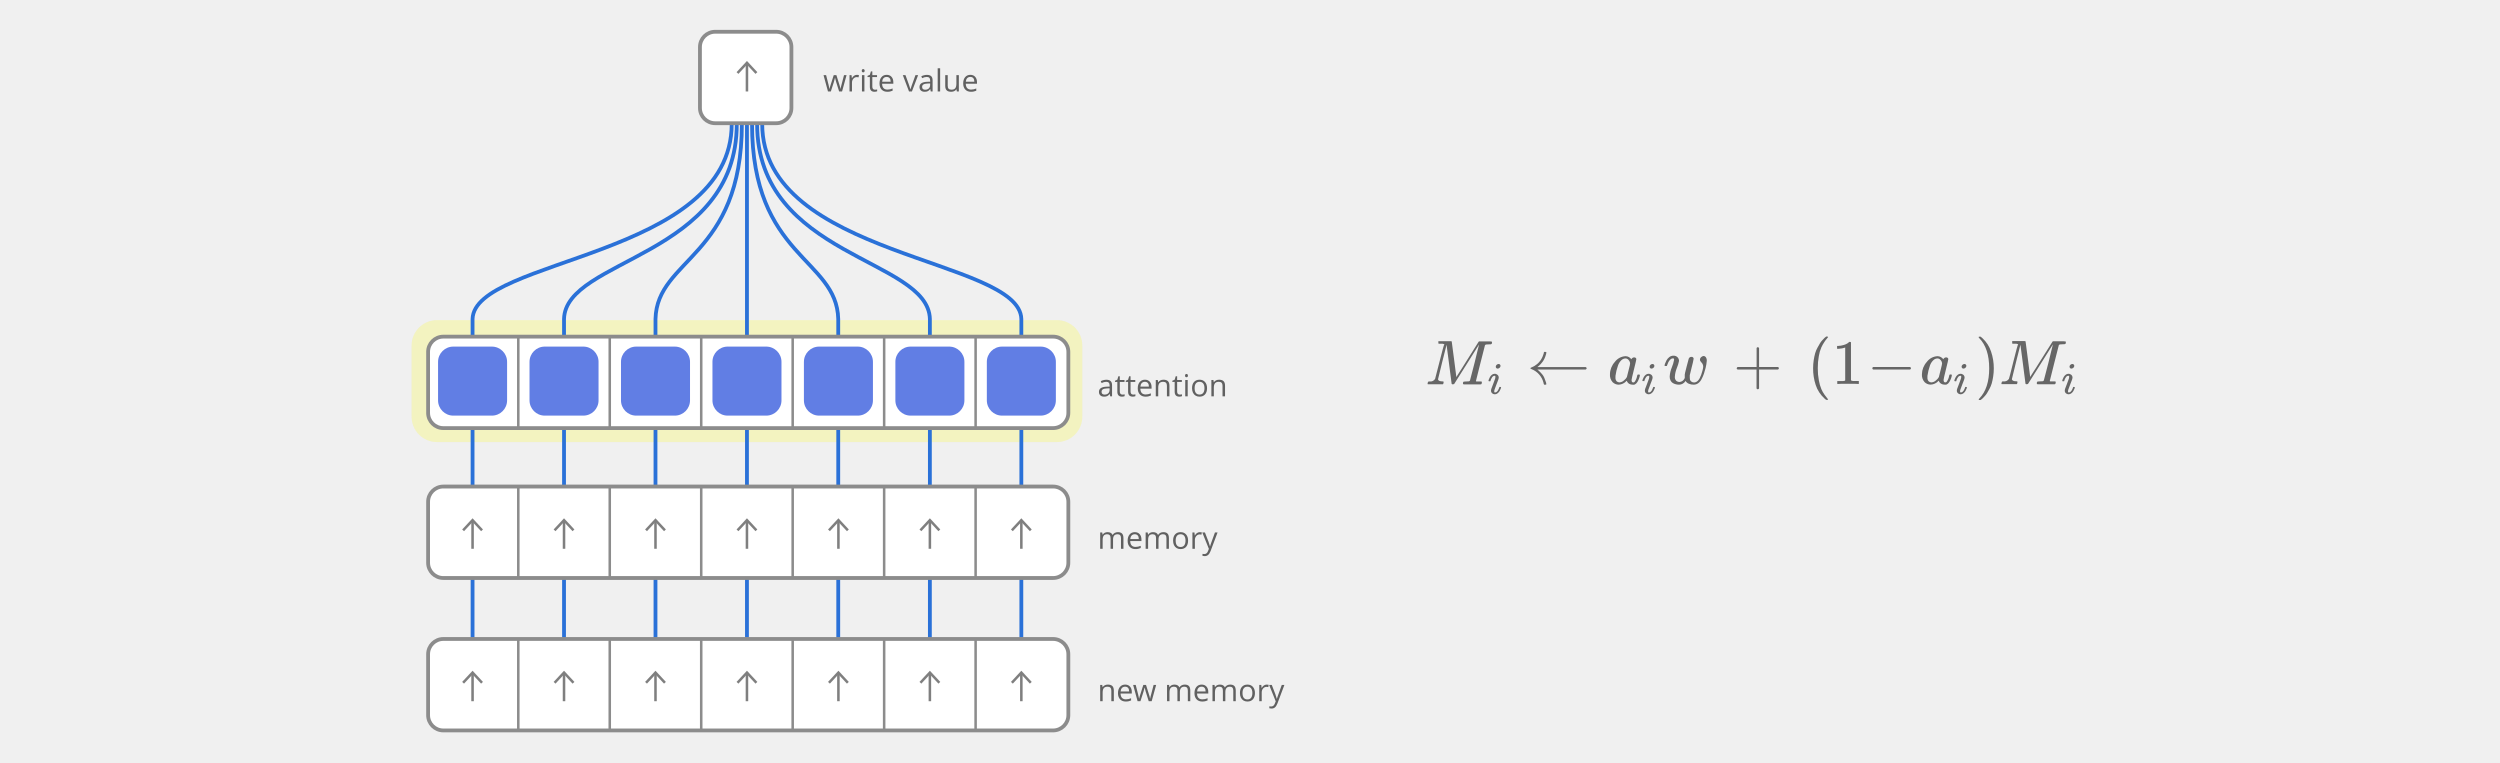
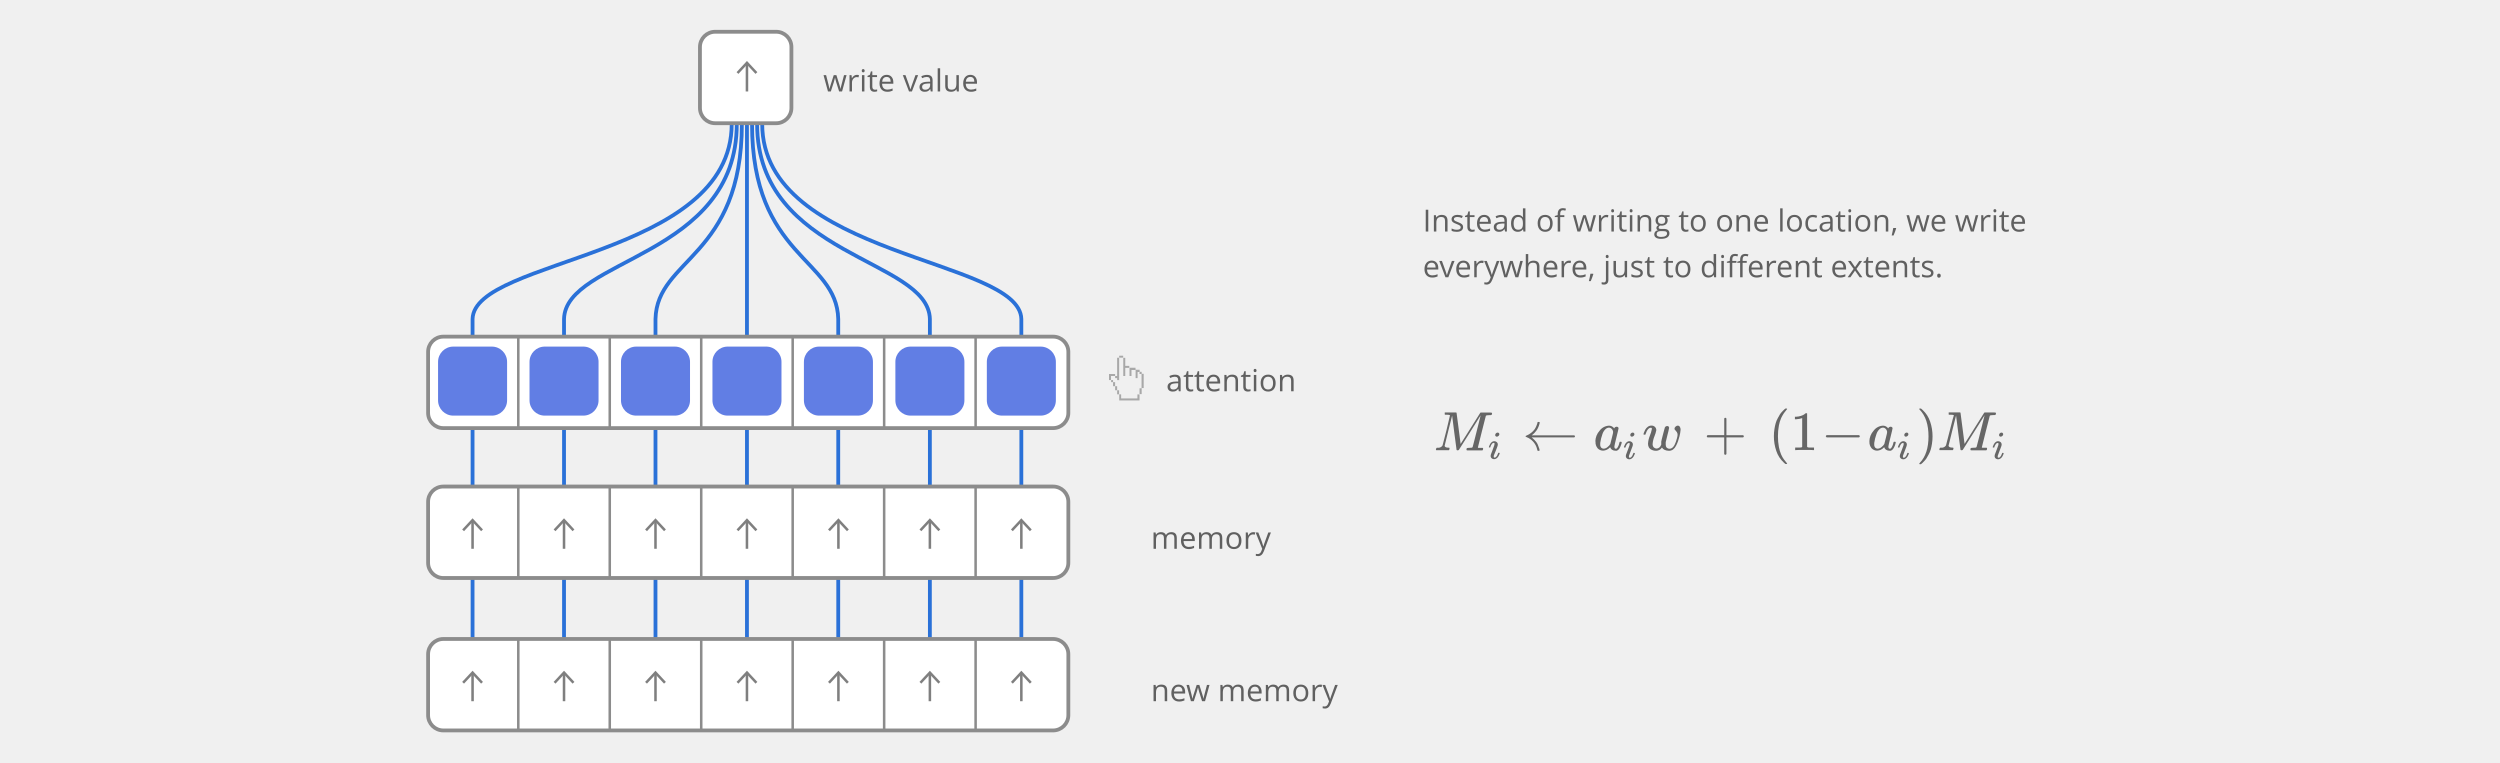
- <svg xmlns="http://www.w3.org/2000/svg" xmlns:xlink="http://www.w3.org/1999/xlink" id="background" width="984" height="300" viewBox="0 0 984 300">
+ <svg xmlns="http://www.w3.org/2000/svg" xmlns:xlink="http://www.w3.org/1999/xlink" id="edges" width="984" height="300" viewBox="0 0 984 300">
  <defs>
    <symbol id="array-1" data-name="array-1" viewBox="0 0 37.5 37.5">
      <rect x="0.75" y="0.75" width="36" height="36" rx="6" ry="6" fill="#fff" stroke="#8c8c8c" stroke-miterlimit="10" stroke-width="1.5" />
    </symbol>
    <symbol id="array-7" data-name="array-7" viewBox="0 0 253.5 37.5">
      <rect x="0.75" y="0.75" width="252" height="36" rx="6" ry="6" fill="#fff" stroke="#8c8c8c" stroke-miterlimit="10" stroke-width="1.5" />
      <line x1="36.25" y1="36.75" x2="36.25" y2="0.75" fill="none" stroke="#8c8c8c" stroke-miterlimit="10" />
      <line x1="72.25" y1="36.75" x2="72.25" y2="0.75" fill="none" stroke="#8c8c8c" stroke-miterlimit="10" />
      <line x1="108.25" y1="36.75" x2="108.25" y2="0.75" fill="none" stroke="#8c8c8c" stroke-miterlimit="10" />
      <line x1="144.25" y1="36.75" x2="144.25" y2="0.75" fill="none" stroke="#8c8c8c" stroke-miterlimit="10" />
      <line x1="180.25" y1="36.75" x2="180.25" y2="0.75" fill="none" stroke="#8c8c8c" stroke-miterlimit="10" />
      <line x1="216.25" y1="36.75" x2="216.25" y2="0.75" fill="none" stroke="#8c8c8c" stroke-miterlimit="10" />
    </symbol>
    <symbol id="array-positive-value" data-name="array-positive-value" viewBox="0 0 36 36">
      <rect width="36" height="36" fill="#0080f7" opacity="0" />
      <rect x="4.42" y="4.42" width="27.17" height="27.17" rx="6" ry="6" fill="#3a5edd" opacity="0.8" />
    </symbol>
    <symbol id="array-vector" data-name="array-vector" viewBox="0 0 36 36">
      <rect width="36" height="36" fill="#d8c2f2" opacity="0" />
      <g opacity="0.5">
        <g>
          <line x1="18" y1="24" x2="18" y2="13.08" fill="none" stroke="#000" stroke-miterlimit="10" />
          <polygon points="22.09 16.4 21.36 17.08 18 13.47 14.64 17.08 13.91 16.4 18 12 22.09 16.4" />
        </g>
      </g>
    </symbol>
  </defs>
-   <g id="_Group_" data-name="&lt;Group&gt;" opacity="0.2">
-     <rect x="162" y="126" width="264" height="48" rx="10" ry="10" opacity="0.04" />
-     <rect x="162" y="126" width="264" height="48" rx="10" ry="10" fill="#ff0" />
-   </g>
  <g id="paths">
    <path id="path24182" d="M288,48.7c0,52.66-101.44,52.89-102,76.88V251" fill="none" stroke="#2a71d8" stroke-miterlimit="10" stroke-width="1.5" />
    <path id="path24184" d="M290,48.7c0,52.66-67.44,52.89-68,76.88V251" fill="none" stroke="#2a71d8" stroke-miterlimit="10" stroke-width="1.5" />
    <path id="path24186" d="M292,48.7c0,52.66-33.44,52.89-34,76.88V251" fill="none" stroke="#2a71d8" stroke-miterlimit="10" stroke-width="1.5" />
    <path id="path24249" d="M294,48V251" fill="none" stroke="#2a71d8" stroke-miterlimit="10" stroke-width="1.5" />
    <path id="path24264" d="M296,48.7c0,52.66,33.37,52.89,33.93,76.88V251" fill="none" stroke="#2a71d8" stroke-miterlimit="10" stroke-width="1.5" />
    <path id="path24262" d="M298,48.7c0,52.66,67.44,52.89,68,76.88V251" fill="none" stroke="#2a71d8" stroke-miterlimit="10" stroke-width="1.5" />
    <path id="path24260" d="M300,48.7c0,52.66,101.44,52.89,102,76.88V251" fill="none" stroke="#2a71d8" stroke-miterlimit="10" stroke-width="1.5" />
  </g>
  <use id="array-1-3" data-name="array-1" width="37.5" height="37.5" transform="translate(274.75 11.75)" xlink:href="#array-1" />
  <use id="array-7-3" data-name="array-7" width="253.5" height="37.5" transform="translate(167.75 131.75)" xlink:href="#array-7" />
  <use width="253.5" height="37.5" transform="translate(167.75 190.75)" xlink:href="#array-7" />
  <use id="array-7-8" data-name="array-7" width="253.5" height="37.5" transform="translate(167.75 250.75)" xlink:href="#array-7" />
  <g id="attention">
    <use width="36" height="36" transform="translate(168 132)" xlink:href="#array-positive-value" />
    <use width="36" height="36" transform="translate(204 132)" xlink:href="#array-positive-value" />
    <use width="36" height="36" transform="translate(240 132)" xlink:href="#array-positive-value" />
    <use width="36" height="36" transform="translate(276 132)" xlink:href="#array-positive-value" />
    <use width="36" height="36" transform="translate(312 132)" xlink:href="#array-positive-value" />
    <use width="36" height="36" transform="translate(348 132)" xlink:href="#array-positive-value" />
    <use width="36" height="36" transform="translate(384 132)" xlink:href="#array-positive-value" />
  </g>
  <g opacity="0.6">
-     <text transform="translate(432 216)" font-size="12" font-family="Open Sans">memory</text>
+     <text transform="translate(453 216)" font-size="12" font-family="Open Sans">memory</text>
  </g>
  <g opacity="0.6">
-     <text transform="translate(432 276)" font-size="12" font-family="Open Sans">new memory</text>
+     <text transform="translate(453 276)" font-size="12" font-family="Open Sans">new memory</text>
  </g>
  <g opacity="0.6">
    <text transform="translate(324 36)" font-size="12" font-family="Open Sans">write value</text>
  </g>
  <g opacity="0.6">
-     <text transform="translate(432 156)" font-size="12" font-family="Open Sans">attention</text>
+     <text transform="translate(459 154)" font-size="12" font-family="Open Sans">attention</text>
  </g>
  <use id="write-result" width="36" height="36" transform="translate(276 12)" xlink:href="#array-vector" />
  <g id="memory">
    <use width="36" height="36" transform="translate(168 192)" xlink:href="#array-vector" />
    <use width="36" height="36" transform="translate(204 192)" xlink:href="#array-vector" />
    <use width="36" height="36" transform="translate(240 192)" xlink:href="#array-vector" />
    <use width="36" height="36" transform="translate(276 192)" xlink:href="#array-vector" />
    <use width="36" height="36" transform="translate(312 192)" xlink:href="#array-vector" />
    <use width="36" height="36" transform="translate(348 192)" xlink:href="#array-vector" />
    <use width="36" height="36" transform="translate(384 192)" xlink:href="#array-vector" />
  </g>
  <g id="new-memory">
    <use width="36" height="36" transform="translate(168 252)" xlink:href="#array-vector" />
    <use width="36" height="36" transform="translate(204 252)" xlink:href="#array-vector" />
    <use width="36" height="36" transform="translate(240 252)" xlink:href="#array-vector" />
    <use width="36" height="36" transform="translate(276 252)" xlink:href="#array-vector" />
    <use width="36" height="36" transform="translate(312 252)" xlink:href="#array-vector" />
    <use width="36" height="36" transform="translate(348 252)" xlink:href="#array-vector" />
    <use width="36" height="36" transform="translate(384 252)" xlink:href="#array-vector" />
  </g>
+   <g id="LwC7Nw" opacity="0.3">
+     <g>
+       <path d="M438.91,148c0-.12,0-0.25,0-0.37s0-.27,0-0.41h-2.41v2.39h0.8V148h1.18l0.43,0v0.82h0.79v0.79h0.8v-0.09q0-3.15,0-6.3,0-1.21,0-2.42h1.59V140H440.5v0.78h-0.8V148h-0.79Zm5.62-3.2a0.59,0.59,0,0,1,0-.1c0-.2,0-0.39,0-0.59,0,0,0-.06,0-0.1H442.9v-3.18h-0.8V148h0.8v-3.2h1.62s0,0.08,0,.12q0,1.48,0,3s0,0.09,0,.14h0.8v-2.39h1.61v3.2h0.79V146.4l0.75,0s0,0,0,.07c0,0.19,0,.38,0,0.57s0,0.09,0,.14h0.72a0.07,0.07,0,0,1,.08.08c0,0.31,0,.63,0,0.94q0,2.24,0,4.48s0,0.07,0,.11h-0.79s0,0,0,.06q0,1.13,0,2.26s0,0.06,0,.08h-0.81v1.58h-6.4v-1.6h-0.8v-1.59h-0.78a15,15,0,0,0,0,1.6h0.79v2.4c2.69,0,5.35,0,8,0,0-.13,0-0.25,0-0.36,0-.61,0-1.22,0-1.83a2,2,0,0,0,0-.21h0.71c0.07,0,.09,0,0.09-0.09,0-.59,0-1.17,0-1.76,0-.17,0-0.34,0-0.53l0.39,0h0.4v-5.61h-0.8v-0.79h-0.8v-0.81h-1.61v-0.79h-2.06ZM438.89,152v1.6h0.69a0.09,0.09,0,0,0,.11-0.1c0-.43,0-0.85,0-1.28,0-.07,0-0.15,0-0.23h-0.8v-1.6h-0.81v-0.8h-0.77a3.55,3.55,0,0,0,0,.81h0.76s0,0.06,0,.09c0,0.18,0,.36,0,0.54s0,0.59,0,.89a0.06,0.06,0,0,0,.07.07h0.73Z" fill="#fff" />
+       <path d="M448.52,155.22s0-.06,0-0.08q0-1.13,0-2.26s0,0,0-.06h0.79s0-.07,0-0.11q0-2.24,0-4.48c0-.31,0-0.63,0-0.94a0.07,0.07,0,0,0-.08-0.08h-0.72c0-.05,0-0.1,0-0.14s0-.38,0-0.57c0,0,0-.07,0-0.07l-0.75,0v2.41h-0.79v-3.2h-1.61V148h-0.8s0-.09,0-0.14q0-1.48,0-3s0-.08,0-0.12h0l0.33,0h2.06v0.79h1.61v0.81h0.8v0.79h0.8v5.61h-0.4l-0.39,0c0,0.19,0,.36,0,0.53,0,0.59,0,1.17,0,1.76,0,0.07,0,.09-0.09.09h-0.71Z" />
+       <path d="M448.52,155.22a2,2,0,0,1,0,.21c0,0.61,0,1.22,0,1.83,0,0.11,0,.23,0,0.36-2.67,0-5.33,0-8,0v-2.4H439.7a15,15,0,0,1,0-1.6h0.78v1.59h0.8v1.6h6.4v-1.58h0.81Z" />
+       <path d="M440.5,140.8q0,1.21,0,2.43,0,3.15,0,6.3v0.09h-0.8v-0.79h-0.79V148h0.79v-7.19h0.8Z" />
+       <path d="M444.53,144.8h-1.62V148h-0.8v-7.18h0.8V144h1.59s0,0.07,0,.1c0,0.2,0,.39,0,0.59a0.58,0.58,0,0,0,0,.1h0Z" />
+       <path d="M438.89,152h-0.73a0.06,0.06,0,0,1-.07-0.07c0-.3,0-0.59,0-0.89s0-.36,0-0.54c0,0,0-.05,0-0.09h-0.76a3.55,3.55,0,0,1,0-.81h0.77v0.8h0.81V152h0.8c0,0.08,0,.16,0,0.23,0,0.43,0,.85,0,1.28a0.09,0.09,0,0,1-.11.1h-0.69V152Z" />
+       <path d="M438.91,148l-0.43,0H437.3v1.59h-0.8v-2.39h2.41c0,0.14,0,.28,0,0.41s0,0.25,0,.37h0Z" />
+       <path d="M440.5,140.8V140h1.59v0.78H440.5Z" />
+     </g>
+   </g>
+   <g opacity="0.6">
+     <text transform="translate(560 91.12)" font-size="12" font-family="Open Sans">Instead of writing to one location, we write <tspan x="0" y="18">everywhere, just to different extents.</tspan>
+     </text>
+   </g>
  <g>
-     <path d="M568.5,135.49a2.72,2.72,0,0,0-1.42-.2,7.18,7.18,0,0,1-.77,0,0.21,0.21,0,0,1-.17-0.25s0-.11,0-0.27l0-.17a0.75,0.75,0,0,0,0-.12,0.44,0.44,0,0,1,0-.12q0-.1,0-0.07s0,0,.1,0a0.13,0.13,0,0,1,.12,0,0.35,0.35,0,0,0,.2,0l0.3,0h0.75l1.12,0h2.27a0.5,0.5,0,0,1,.4.12q0,0.1.92,7l0.9,7,0.57-.92q0.6-.9,1.6-2.49l2.19-3.49q4.37-7,4.41-7l0.07-.07,0.1-.07,0.15,0h3.39a6.06,6.06,0,0,0,.72,0q0.85,0,.85.27a2,2,0,0,1-.07.42q-0.07.3-.07,0.32a1.48,1.48,0,0,1-.92.15,11.1,11.1,0,0,0-1.27.07,0.71,0.71,0,0,0-.45.27q-0.07.12-1.8,7.06t-1.75,7a0.2,0.2,0,0,0,0,.12l0.17,0.1a0.8,0.8,0,0,0,.42,0,4,4,0,0,1,.82,0h0.77a0.9,0.9,0,0,1,.15.27,1.65,1.65,0,0,1-.17.75,0.55,0.55,0,0,1-.4.12l-1,0q-0.9,0-2.29,0h-2.29a7.36,7.36,0,0,0-.87,0q-0.42,0-.42-0.25s0-.15,0-0.35a0.78,0.78,0,0,1,.2-0.45,2.07,2.07,0,0,1,.57-0.07q0.67,0,1.5-.07a0.66,0.66,0,0,0,.47-0.3q0-.1.95-3.64t1.77-7.06l0.87-3.52-4.84,7.71q-4.89,7.78-5,7.91l-0.1,0a0.81,0.81,0,0,1-.4.07,0.44,0.44,0,0,1-.45-0.17q0-.1-1-7.73l-1-7.66-1.7,6.73q-1.67,6.63-1.67,6.86,0.15,0.82,1.8.82h0.25a0.48,0.48,0,0,1,.17.22,1.17,1.17,0,0,1-.07.45,0.78,0.78,0,0,1-.2.45,1.18,1.18,0,0,1-.27,0h-0.3l-0.85,0q-0.6,0-1.6,0l-1.55,0-0.92,0a1.35,1.35,0,0,1-.47,0,0.23,0.23,0,0,1-.1-0.22,2.65,2.65,0,0,1,.07-0.35,1.52,1.52,0,0,1,.12-0.37,0.58,0.58,0,0,1,.55-0.15,2.21,2.21,0,0,0,2.22-1q0.1-.15,1.72-6.68T568.5,135.49Z" fill="#666" />
-     <path d="M585.86,149.86a1.93,1.93,0,0,1,.16-0.55,8.46,8.46,0,0,1,.42-0.9,2.91,2.91,0,0,1,.78-0.9,1.6,1.6,0,0,1,1.06-.39,1.67,1.67,0,0,1,1.15.41,1.44,1.44,0,0,1,.48,1.09,3.42,3.42,0,0,1-.25,1q-0.25.69-.71,1.85t-0.74,2a2.89,2.89,0,0,0-.09.56q0,0.44.3,0.44a1.17,1.17,0,0,0,.34-0.05,1.21,1.21,0,0,0,.41-0.25,2.39,2.39,0,0,0,.48-0.62,5.12,5.12,0,0,0,.44-1,0.72,0.72,0,0,1,.09-0.25,0.65,0.65,0,0,1,.3,0q0.35,0,.35.18a1.93,1.93,0,0,1-.16.55,6.94,6.94,0,0,1-.44.9,3,3,0,0,1-.79.88,1.78,1.78,0,0,1-1.09.39,1.66,1.66,0,0,1-1-.37,1.38,1.38,0,0,1-.49-1.13,1.77,1.77,0,0,1,.09-0.56q0.09-.26.76-2t0.78-2.13a2.93,2.93,0,0,0,.12-0.69q0-.42-0.3-0.42h0a1.23,1.23,0,0,0-1,.58,4.11,4.11,0,0,0-.67,1.48l0,0.05a0.14,0.14,0,0,0,0,.05,0.05,0.05,0,0,1,0,0l-0.05,0H586A0.3,0.3,0,0,1,585.86,149.86Zm2.87-5.52a1,1,0,0,1,.34-0.74,1.17,1.17,0,0,1,.78-0.34,0.72,0.72,0,0,1,.53.21,0.78,0.78,0,0,1,.23.53,1,1,0,0,1-.35.74,1.18,1.18,0,0,1-.78.35,0.79,0.79,0,0,1-.49-0.18A0.73,0.73,0,0,1,588.73,144.34Z" fill="#666" />
-     <path d="M624.52,144.67v0.27a0.62,0.62,0,0,1-.37.5H605.09l0.42,0.35a6.81,6.81,0,0,1,.72.67q0.35,0.37.82,0.92a5.08,5.08,0,0,1,.82,1.4q0.35,0.85.65,1.77a2.8,2.8,0,0,1,.12.62q0,0.27-.5.27h-0.25a0.2,0.2,0,0,1-.15-0.1,1,1,0,0,1-.12-0.22,2.41,2.41,0,0,1-.1-0.47,7.62,7.62,0,0,0-1.7-3.24,7.69,7.69,0,0,0-3-2.12,1,1,0,0,1-.45-0.27,0.29,0.29,0,0,1,.1-0.25,1.65,1.65,0,0,1,.35-0.17,7.67,7.67,0,0,0,2.12-1.25,7.4,7.4,0,0,0,1.42-1.52,8.58,8.58,0,0,0,.8-1.47,12.23,12.23,0,0,0,.42-1.15l0.07-.42a1.83,1.83,0,0,1,.07-0.2,0.27,0.27,0,0,1,.12-0.1,0.77,0.77,0,0,1,.32,0q0.5,0,.5.27a2.8,2.8,0,0,1-.12.62,10.5,10.5,0,0,1-.62,1.72,7.2,7.2,0,0,1-.8,1.35q-0.42.55-.77,0.92a7.44,7.44,0,0,1-.75.7l-0.5.42h19.06a0.62,0.62,0,0,1,.37.5v-0.27Z" fill="#666" />
-     <path d="M641.61,143a2.26,2.26,0,0,0-.12-0.55,2.37,2.37,0,0,0-.57-0.87,1.59,1.59,0,0,0-1.15-.5,2.39,2.39,0,0,0-1.67.77,5.22,5.22,0,0,0-1.25,2,19.92,19.92,0,0,0-1,4.09v0.27a1.33,1.33,0,0,1,0,.3,2.09,2.09,0,0,0,.45,1.55,1.61,1.61,0,0,0,1.07.45,2.82,2.82,0,0,0,1.87-.82,4.19,4.19,0,0,0,1.1-1.27q0-.1.67-2.67T641.61,143Zm-7.93,4.27a7.37,7.37,0,0,1,1.9-4.79,5.58,5.58,0,0,1,4.27-2.29,2.83,2.83,0,0,1,2.24,1.22,1.25,1.25,0,0,1,1.15-.75,0.89,0.89,0,0,1,.57.2,0.61,0.61,0,0,1,.25.5q0,0.32-.92,4t-0.95,4.14a1.33,1.33,0,0,0,.17.82,0.73,0.73,0,0,0,.52.22,1.08,1.08,0,0,0,.5-0.22,5.66,5.66,0,0,0,1-2.39,0.93,0.93,0,0,1,.25-0.52,0.73,0.73,0,0,1,.25,0H645q0.47,0,.47.22a4,4,0,0,1-.12.67,7.83,7.83,0,0,1-.5,1.35,4.25,4.25,0,0,1-.8,1.25,2.47,2.47,0,0,1-.8.52,2.66,2.66,0,0,1-.6,0,2.55,2.55,0,0,1-1.42-.37,1.91,1.91,0,0,1-.75-0.77l-0.15-.37s0,0-.1,0l-0.1.1a4.37,4.37,0,0,1-3,1.4,3.4,3.4,0,0,1-2.42-1A4.2,4.2,0,0,1,633.68,147.26Z" fill="#666" />
-     <path d="M646.42,149.86a1.93,1.93,0,0,1,.16-0.55,8.46,8.46,0,0,1,.42-0.9,2.91,2.91,0,0,1,.78-0.9,1.6,1.6,0,0,1,1.06-.39,1.67,1.67,0,0,1,1.15.41,1.44,1.44,0,0,1,.48,1.09,3.42,3.42,0,0,1-.25,1q-0.25.69-.71,1.85t-0.74,2a2.89,2.89,0,0,0-.09.56q0,0.44.3,0.44a1.17,1.17,0,0,0,.34-0.05,1.21,1.21,0,0,0,.41-0.25,2.39,2.39,0,0,0,.48-0.62,5.12,5.12,0,0,0,.44-1,0.72,0.72,0,0,1,.09-0.25,0.65,0.65,0,0,1,.3,0q0.35,0,.35.18a1.93,1.93,0,0,1-.16.55,6.94,6.94,0,0,1-.44.9,2.94,2.94,0,0,1-.79.88,1.78,1.78,0,0,1-1.09.39,1.66,1.66,0,0,1-1-.37,1.38,1.38,0,0,1-.49-1.13,1.77,1.77,0,0,1,.09-0.56q0.09-.26.76-2t0.78-2.13a2.92,2.92,0,0,0,.12-0.69q0-.42-0.3-0.42h0a1.23,1.23,0,0,0-1,.58,4.11,4.11,0,0,0-.67,1.48l0,0.05a0.14,0.14,0,0,0,0,.05,0.05,0.05,0,0,1,0,0L647,150h-0.46A0.3,0.3,0,0,1,646.42,149.86Zm2.87-5.52a1,1,0,0,1,.34-0.74,1.17,1.17,0,0,1,.78-0.34,0.72,0.72,0,0,1,.53.21,0.78,0.78,0,0,1,.23.53,1,1,0,0,1-.35.74,1.18,1.18,0,0,1-.78.35,0.79,0.79,0,0,1-.49-0.18A0.73,0.73,0,0,1,649.29,144.34Z" fill="#666" />
-     <path d="M669.1,141.58a1.33,1.33,0,0,1,.47-1,1.6,1.6,0,0,1,1-.47,1.07,1.07,0,0,1,.82.45,2.3,2.3,0,0,1,.4,1.42,16.79,16.79,0,0,1-.47,2.87q-0.37,1.4-.67,2.29a14.82,14.82,0,0,1-.87,2,4.62,4.62,0,0,1-1.37,1.7,3,3,0,0,1-1.8.57,4.52,4.52,0,0,1-1.95-.4,2.61,2.61,0,0,1-1.22-1.07l-0.07.1a3,3,0,0,1-2.49,1.37,5.12,5.12,0,0,1-1.25-.15,4.69,4.69,0,0,1-1.17-.47,2.38,2.38,0,0,1-.92-1,3.27,3.27,0,0,1-.35-1.57,11.27,11.27,0,0,1,.85-3.64,13.67,13.67,0,0,0,.87-2.92v-0.35a0.27,0.27,0,0,0-.1-0.17,0.37,0.37,0,0,0-.27-0.1h-0.1a1.45,1.45,0,0,0-1,.47,3.94,3.94,0,0,0-.75,1,6.59,6.59,0,0,0-.42,1,2.44,2.44,0,0,1-.2.55,0.83,0.83,0,0,1-.4,0H655.3a0.42,0.42,0,0,1-.15-0.22,2.93,2.93,0,0,1,.2-0.7,11.08,11.08,0,0,1,.57-1.27,4,4,0,0,1,1.1-1.3,2.54,2.54,0,0,1,1.62-.57,2.13,2.13,0,0,1,1.65.62,2.07,2.07,0,0,1,.57,1.45,13.33,13.33,0,0,1-.82,2.69,11,11,0,0,0-.82,3.47,2.11,2.11,0,0,0,.52,1.62,2,2,0,0,0,1.32.5A2.32,2.32,0,0,0,663,149l0.12-.22V148a0.52,0.52,0,0,1,0-.2,0.43,0.43,0,0,0,0-.17,0.93,0.93,0,0,1,0-.22l0.07-.32q0-.22.07-0.42a3.82,3.82,0,0,1,.15-0.6,7,7,0,0,0,.2-0.8q0.07-.4.27-1.07,0.72-2.84.82-3.07a1.11,1.11,0,0,1,1.07-.67,0.74,0.74,0,0,1,.65.25,1,1,0,0,1,.2.47,31.33,31.33,0,0,1-.72,3.19q-0.72,2.87-.8,3.29a5.42,5.42,0,0,0,0,.87v0.17a3.44,3.44,0,0,0,.07.72,1.47,1.47,0,0,0,.47.72,1.67,1.67,0,0,0,1.12.4q1.77,0,2.82-3a15.4,15.4,0,0,0,.5-1.62,8.78,8.78,0,0,0,.3-1.5,2.27,2.27,0,0,0-.32-1.3,5.6,5.6,0,0,0-.65-0.8A1,1,0,0,1,669.1,141.58Z" fill="#666" />
-     <path d="M683.59,145.27v-0.32a0.54,0.54,0,0,1,.35-0.5h7.46V140.7l0-3.74a0.66,0.66,0,0,1,.47-0.32,0.55,0.55,0,0,1,.5.37v7.43h7.43a0.52,0.52,0,0,1,0,1h-7.43v7.43a0.56,0.56,0,0,1-.45.35h-0.1a0.48,0.48,0,0,1-.45-0.35v-7.43h-7.46a0.54,0.54,0,0,1-.35-0.5v0.32Z" fill="#666" />
-     <path d="M713.64,144.94a20.52,20.52,0,0,1,.25-3.27,22.87,22.87,0,0,1,.57-2.67,10.45,10.45,0,0,1,.92-2.19q0.6-1.07.95-1.67a6.62,6.62,0,0,1,1-1.3q0.7-.7.82-0.85a4.49,4.49,0,0,1,.62-0.52h0.42q0.35,0,.35.22a2,2,0,0,1-.42.52,11.33,11.33,0,0,0-1,1.32,17.26,17.26,0,0,0-1.22,2.15,14.19,14.19,0,0,0-1,3.44,25.18,25.18,0,0,0-.42,4.81,24.79,24.79,0,0,0,.42,4.79,16.21,16.21,0,0,0,1,3.47,11.3,11.3,0,0,0,1.22,2.15q0.62,0.82,1,1.32a5.62,5.62,0,0,1,.42.52q0,0.22-.37.22h-0.4l-0.7-.6a12.31,12.31,0,0,1-3.42-5.29A20.39,20.39,0,0,1,713.64,144.94Z" fill="#666" />
-     <path d="M726.32,136.76l-0.32.12a7.15,7.15,0,0,1-1,.25,11.5,11.5,0,0,1-1.45.17h-0.47v-1.15h0.47a8.11,8.11,0,0,0,2.17-.37,5.89,5.89,0,0,0,1.4-.6,6.4,6.4,0,0,0,.7-0.55,0.38,0.38,0,0,1,.3-0.07,0.69,0.69,0,0,1,.42.15v7.46l0,7.48a1,1,0,0,0,.3.22,3,3,0,0,0,.6.1q0.47,0,1.55,0h0.65v1.15h-0.27q-0.52-.07-4-0.07t-3.92.07h-0.3V150h1.6a6,6,0,0,0,.62,0,2.44,2.44,0,0,0,.4-0.07l0.2,0a0.5,0.5,0,0,0,.15-0.12,0.2,0.2,0,0,1,.15-0.1v-12.9Z" fill="#666" />
-     <path d="M736.94,145.27v-0.32a0.54,0.54,0,0,1,.35-0.5h14.49a0.52,0.52,0,0,1,0,1H737.29a0.54,0.54,0,0,1-.35-0.5v0.32Z" fill="#666" />
-     <path d="M764.4,143a2.26,2.26,0,0,0-.12-0.55,2.37,2.37,0,0,0-.57-0.87,1.59,1.59,0,0,0-1.15-.5,2.39,2.39,0,0,0-1.67.77,5.22,5.22,0,0,0-1.25,2,19.91,19.91,0,0,0-1,4.09v0.27a1.33,1.33,0,0,1,0,.3,2.09,2.09,0,0,0,.45,1.55,1.61,1.61,0,0,0,1.07.45,2.82,2.82,0,0,0,1.87-.82,4.19,4.19,0,0,0,1.1-1.27q0-.1.67-2.67T764.4,143Zm-7.93,4.27a7.37,7.37,0,0,1,1.9-4.79,5.58,5.58,0,0,1,4.27-2.29,2.83,2.83,0,0,1,2.24,1.22,1.25,1.25,0,0,1,1.15-.75,0.89,0.89,0,0,1,.57.2,0.61,0.61,0,0,1,.25.5q0,0.32-.92,4T765,149.48a1.33,1.33,0,0,0,.17.82,0.73,0.73,0,0,0,.52.22,1.08,1.08,0,0,0,.5-0.22,5.66,5.66,0,0,0,1-2.39,0.93,0.93,0,0,1,.25-0.52,0.73,0.73,0,0,1,.25,0h0.1q0.47,0,.47.22a4,4,0,0,1-.12.67,7.82,7.82,0,0,1-.5,1.35,4.25,4.25,0,0,1-.8,1.25,2.47,2.47,0,0,1-.8.52,2.66,2.66,0,0,1-.6,0,2.55,2.55,0,0,1-1.42-.37,1.91,1.91,0,0,1-.75-0.77l-0.15-.37s0,0-.1,0l-0.1.1a4.37,4.37,0,0,1-3,1.4,3.4,3.4,0,0,1-2.42-1A4.2,4.2,0,0,1,756.47,147.26Z" fill="#666" />
-     <path d="M769.21,149.86a1.93,1.93,0,0,1,.16-0.55,8.48,8.48,0,0,1,.42-0.9,2.91,2.91,0,0,1,.78-0.9,1.6,1.6,0,0,1,1.06-.39,1.67,1.67,0,0,1,1.15.41,1.44,1.44,0,0,1,.48,1.09,3.42,3.42,0,0,1-.25,1q-0.25.69-.71,1.85t-0.74,2a2.88,2.88,0,0,0-.09.56q0,0.44.3,0.44a1.17,1.17,0,0,0,.34-0.05,1.21,1.21,0,0,0,.41-0.25,2.39,2.39,0,0,0,.48-0.62,5.12,5.12,0,0,0,.44-1,0.73,0.73,0,0,1,.09-0.25,0.65,0.65,0,0,1,.3,0q0.35,0,.35.18a1.93,1.93,0,0,1-.16.55,7,7,0,0,1-.44.9,2.94,2.94,0,0,1-.79.88,1.78,1.78,0,0,1-1.09.39,1.66,1.66,0,0,1-1-.37,1.38,1.38,0,0,1-.49-1.13,1.77,1.77,0,0,1,.09-0.56q0.09-.26.76-2t0.78-2.13a2.93,2.93,0,0,0,.12-0.69q0-.42-0.3-0.42h0a1.23,1.23,0,0,0-1,.58,4.11,4.11,0,0,0-.67,1.48l0,0.05a0.14,0.14,0,0,0,0,.05,0.05,0.05,0,0,1,0,0l-0.05,0h-0.46A0.3,0.3,0,0,1,769.21,149.86Zm2.87-5.52a1,1,0,0,1,.34-0.74,1.17,1.17,0,0,1,.78-0.34,0.72,0.72,0,0,1,.53.21,0.78,0.78,0,0,1,.23.53,1,1,0,0,1-.35.74,1.18,1.18,0,0,1-.78.35,0.79,0.79,0,0,1-.49-0.18A0.73,0.73,0,0,1,772.09,144.34Z" fill="#666" />
-     <path d="M778.92,132.5l0.1,0h0.55l0.7,0.6a12.31,12.31,0,0,1,3.42,5.29,20.39,20.39,0,0,1,1.07,6.59,20.82,20.82,0,0,1-.25,3.27,21.46,21.46,0,0,1-.57,2.67,11.23,11.23,0,0,1-.92,2.2q-0.6,1.1-.95,1.67a7.59,7.59,0,0,1-1,1.27l-0.8.82q-0.12.12-.57,0.47l-0.1.1H779a0.15,0.15,0,0,1-.12-0.07,0.59,0.59,0,0,1-.07-0.22l0.27-.32q3.87-4,3.87-11.85t-3.87-11.85l-0.27-.32A0.29,0.29,0,0,1,778.92,132.5Z" fill="#666" />
-     <path d="M794.34,135.49a2.72,2.72,0,0,0-1.42-.2,7.18,7.18,0,0,1-.77,0A0.21,0.21,0,0,1,792,135s0-.11,0-0.27l0-.17a0.75,0.75,0,0,0,0-.12,0.44,0.44,0,0,1,0-.12q0-.1,0-0.07s0,0,.1,0a0.13,0.13,0,0,1,.12,0,0.35,0.35,0,0,0,.2,0l0.3,0h0.75l1.12,0h2.27a0.5,0.5,0,0,1,.4.12q0,0.1.92,7l0.9,7,0.57-.92q0.6-.9,1.6-2.49l2.2-3.49q4.37-7,4.41-7l0.07-.07,0.1-.07,0.15,0h3.39a6.06,6.06,0,0,0,.72,0q0.85,0,.85.27a2,2,0,0,1-.07.42q-0.07.3-.07,0.32a1.48,1.48,0,0,1-.92.15,11.09,11.09,0,0,0-1.27.07,0.71,0.71,0,0,0-.45.27q-0.07.12-1.8,7.06t-1.75,7a0.2,0.2,0,0,0,0,.12l0.17,0.1a0.8,0.8,0,0,0,.42,0,4,4,0,0,1,.82,0h0.77a0.9,0.9,0,0,1,.15.27,1.65,1.65,0,0,1-.17.75,0.55,0.55,0,0,1-.4.12l-1,0q-0.9,0-2.29,0h-2.29a7.36,7.36,0,0,0-.87,0q-0.42,0-.42-0.25s0-.15,0-0.35a0.78,0.78,0,0,1,.2-0.45,2.07,2.07,0,0,1,.57-0.07q0.67,0,1.5-.07a0.66,0.66,0,0,0,.47-0.3q0-.1.95-3.64t1.77-7.06l0.87-3.52-4.84,7.71q-4.89,7.78-5,7.91l-0.1,0a0.81,0.81,0,0,1-.4.07,0.44,0.44,0,0,1-.45-0.17q0-.1-1-7.73l-1-7.66-1.7,6.73q-1.67,6.63-1.67,6.86,0.15,0.82,1.8.82h0.25a0.48,0.48,0,0,1,.17.22,1.17,1.17,0,0,1-.07.45,0.78,0.78,0,0,1-.2.45,1.18,1.18,0,0,1-.27,0h-0.3l-0.85,0q-0.6,0-1.6,0l-1.55,0-0.92,0a1.35,1.35,0,0,1-.47,0,0.23,0.23,0,0,1-.1-0.22,2.65,2.65,0,0,1,.07-0.35,1.52,1.52,0,0,1,.12-0.37,0.58,0.58,0,0,1,.55-0.15,2.21,2.21,0,0,0,2.22-1q0.1-.15,1.72-6.68T794.34,135.49Z" fill="#666" />
-     <path d="M811.69,149.86a1.93,1.93,0,0,1,.16-0.55,8.48,8.48,0,0,1,.42-0.9,2.91,2.91,0,0,1,.78-0.9,1.6,1.6,0,0,1,1.06-.39,1.67,1.67,0,0,1,1.15.41,1.44,1.44,0,0,1,.48,1.09,3.42,3.42,0,0,1-.25,1q-0.25.69-.71,1.85t-0.74,2a2.88,2.88,0,0,0-.09.56q0,0.44.3,0.44a1.17,1.17,0,0,0,.34-0.05,1.21,1.21,0,0,0,.41-0.25,2.39,2.39,0,0,0,.48-0.62,5.12,5.12,0,0,0,.44-1,0.73,0.73,0,0,1,.09-0.25,0.65,0.65,0,0,1,.3,0q0.35,0,.35.18a1.93,1.93,0,0,1-.16.55,7,7,0,0,1-.44.9,2.94,2.94,0,0,1-.79.88,1.78,1.78,0,0,1-1.09.39,1.66,1.66,0,0,1-1-.37,1.38,1.38,0,0,1-.49-1.13,1.77,1.77,0,0,1,.09-0.56q0.09-.26.76-2t0.78-2.13a2.93,2.93,0,0,0,.12-0.69q0-.42-0.3-0.42h0a1.23,1.23,0,0,0-1,.58,4.11,4.11,0,0,0-.67,1.48l0,0.05a0.14,0.14,0,0,0,0,.05,0.05,0.05,0,0,1,0,0l-0.05,0H811.8A0.3,0.3,0,0,1,811.69,149.86Zm2.87-5.52a1,1,0,0,1,.34-0.74,1.17,1.17,0,0,1,.78-0.34,0.72,0.72,0,0,1,.53.21,0.78,0.78,0,0,1,.23.53,1,1,0,0,1-.35.74,1.18,1.18,0,0,1-.78.35,0.79,0.79,0,0,1-.49-0.18A0.73,0.73,0,0,1,814.57,144.34Z" fill="#666" />
+     <path d="M570.73,163.43a2.39,2.39,0,0,0-1.25-.18,6.31,6.31,0,0,1-.68,0,0.19,0.19,0,0,1-.15-0.22s0-.09,0-0.24l0-.15a0.66,0.66,0,0,0,0-.11,0.38,0.38,0,0,1,0-.11q0-.09,0-0.07s0,0,.09,0a0.11,0.11,0,0,1,.11,0,0.31,0.31,0,0,0,.18,0l0.26,0h0.66l1,0h2a0.44,0.44,0,0,1,.35.11q0,0.09.81,6.18l0.79,6.11,0.5-.81q0.53-.79,1.4-2.19l1.93-3.07q3.83-6.11,3.88-6.16l0.07-.07,0.09-.07,0.13,0h3a5.33,5.33,0,0,0,.64,0q0.74,0,.74.24a1.8,1.8,0,0,1-.07.37q-0.07.26-.07,0.28a1.3,1.3,0,0,1-.81.13,9.75,9.75,0,0,0-1.12.07,0.63,0.63,0,0,0-.39.24q-0.07.11-1.58,6.2t-1.53,6.16a0.17,0.17,0,0,0,0,.11l0.15,0.09a0.7,0.7,0,0,0,.37,0,3.5,3.5,0,0,1,.72,0h0.68a0.79,0.79,0,0,1,.13.24,1.45,1.45,0,0,1-.15.66,0.48,0.48,0,0,1-.35.11l-0.9,0-2,0h-2a6.47,6.47,0,0,0-.77,0q-0.37,0-.37-0.22s0-.13,0-0.31a0.69,0.69,0,0,1,.18-0.39,1.82,1.82,0,0,1,.5-0.07q0.59,0,1.31-.07a0.58,0.58,0,0,0,.42-0.26q0-.09.83-3.2t1.56-6.2l0.77-3.09-4.25,6.77q-4.29,6.83-4.4,6.94l-0.09,0a0.71,0.71,0,0,1-.35.07,0.39,0.39,0,0,1-.39-0.15q0-.09-0.9-6.79l-0.85-6.73-1.49,5.91q-1.47,5.83-1.47,6,0.13,0.72,1.58.72h0.22a0.42,0.42,0,0,1,.15.2,1,1,0,0,1-.07.39,0.69,0.69,0,0,1-.18.39l-0.24,0H570l-0.74,0-1.4,0-1.36,0-0.81,0a1.18,1.18,0,0,1-.42,0,0.2,0.2,0,0,1-.09-0.2,2.33,2.33,0,0,1,.07-0.31,1.34,1.34,0,0,1,.11-0.33,0.51,0.51,0,0,1,.48-0.13,1.94,1.94,0,0,0,1.95-.88q0.09-.13,1.51-5.87T570.73,163.43Z" fill="#666" />
+     <path d="M586,176.05a1.7,1.7,0,0,1,.14-0.48,7.43,7.43,0,0,1,.37-0.79,2.56,2.56,0,0,1,.68-0.79,1.4,1.4,0,0,1,.93-0.34,1.46,1.46,0,0,1,1,.36,1.26,1.26,0,0,1,.42,1,3,3,0,0,1-.22.87q-0.22.6-.62,1.63T588,179.21a2.54,2.54,0,0,0-.08.5q0,0.39.26,0.39a1,1,0,0,0,.29,0,1.06,1.06,0,0,0,.36-0.22,2.1,2.1,0,0,0,.42-0.54,4.5,4.5,0,0,0,.39-0.91,0.64,0.64,0,0,1,.08-0.22,0.57,0.57,0,0,1,.26,0q0.31,0,.31.15a1.69,1.69,0,0,1-.14.48,6.1,6.1,0,0,1-.39.79,2.59,2.59,0,0,1-.7.77,1.56,1.56,0,0,1-1,.34,1.46,1.46,0,0,1-.91-0.33,1.22,1.22,0,0,1-.43-1,1.56,1.56,0,0,1,.08-0.5q0.08-.23.67-1.77t0.68-1.87a2.57,2.57,0,0,0,.11-0.6q0-.37-0.26-0.37h0a1.08,1.08,0,0,0-.85.51,3.61,3.61,0,0,0-.59,1.3l0,0a0.12,0.12,0,0,0,0,0,0,0,0,0,1,0,0l0,0h-0.4A0.26,0.26,0,0,1,586,176.05Zm2.52-4.85a0.87,0.87,0,0,1,.29-0.65,1,1,0,0,1,.68-0.29,0.63,0.63,0,0,1,.46.19,0.69,0.69,0,0,1,.2.46,0.88,0.88,0,0,1-.31.65,1,1,0,0,1-.68.31,0.7,0.7,0,0,1-.43-0.15A0.64,0.64,0,0,1,588.5,171.2Z" fill="#666" />
+     <path d="M619.93,171.49v0.24a0.54,0.54,0,0,1-.33.44H602.86l0.37,0.31a6,6,0,0,1,.64.59q0.31,0.33.72,0.81a4.46,4.46,0,0,1,.72,1.23q0.31,0.74.57,1.56a2.46,2.46,0,0,1,.11.55q0,0.24-.44.24h-0.22a0.18,0.18,0,0,1-.13-0.09,0.86,0.86,0,0,1-.11-0.2,2.12,2.12,0,0,1-.09-0.42,6.69,6.69,0,0,0-1.49-2.85,6.76,6.76,0,0,0-2.67-1.86,0.86,0.86,0,0,1-.39-0.24,0.26,0.26,0,0,1,.09-0.22,1.45,1.45,0,0,1,.31-0.15,6.73,6.73,0,0,0,1.86-1.1A6.5,6.5,0,0,0,604,169a7.54,7.54,0,0,0,.7-1.29,10.74,10.74,0,0,0,.37-1l0.07-.37,0.07-.18a0.24,0.24,0,0,1,.11-0.09,0.68,0.68,0,0,1,.28,0q0.44,0,.44.24a2.46,2.46,0,0,1-.11.55,9.23,9.23,0,0,1-.55,1.51,6.32,6.32,0,0,1-.7,1.18q-0.37.48-.68,0.81a6.53,6.53,0,0,1-.66.61l-0.44.37H619.6a0.54,0.54,0,0,1,.33.44v-0.24Z" fill="#666" />
+     <path d="M634.93,170a2,2,0,0,0-.11-0.48,2.08,2.08,0,0,0-.5-0.77,1.4,1.4,0,0,0-1-.44,2.1,2.1,0,0,0-1.47.68,4.58,4.58,0,0,0-1.1,1.77,17.49,17.49,0,0,0-.9,3.59v0.24a1.17,1.17,0,0,1,0,.26,1.84,1.84,0,0,0,.39,1.36,1.41,1.41,0,0,0,.94.39,2.47,2.47,0,0,0,1.64-.72,3.68,3.68,0,0,0,1-1.12q0-.09.59-2.34T634.93,170Zm-7,3.75a6.47,6.47,0,0,1,1.66-4.21,4.9,4.9,0,0,1,3.75-2,2.48,2.48,0,0,1,2,1.07,1.1,1.1,0,0,1,1-.66,0.78,0.78,0,0,1,.5.18,0.54,0.54,0,0,1,.22.44q0,0.28-.81,3.5t-0.83,3.64a1.17,1.17,0,0,0,.15.72,0.64,0.64,0,0,0,.46.2,1,1,0,0,0,.44-0.2,5,5,0,0,0,.9-2.1,0.82,0.82,0,0,1,.22-0.46,0.64,0.64,0,0,1,.22,0h0.09q0.42,0,.42.2a3.48,3.48,0,0,1-.11.59,6.87,6.87,0,0,1-.44,1.18,3.73,3.73,0,0,1-.7,1.1,2.17,2.17,0,0,1-.7.46,2.34,2.34,0,0,1-.53,0,2.24,2.24,0,0,1-1.25-.33,1.68,1.68,0,0,1-.66-0.68l-0.13-.33s0,0-.09,0l-0.09.09a3.84,3.84,0,0,1-2.63,1.23,3,3,0,0,1-2.12-.88A3.69,3.69,0,0,1,628,173.77Z" fill="#666" />
+     <path d="M639.16,176.05a1.7,1.7,0,0,1,.14-0.48,7.43,7.43,0,0,1,.37-0.79,2.56,2.56,0,0,1,.68-0.79,1.4,1.4,0,0,1,.93-0.34,1.46,1.46,0,0,1,1,.36,1.26,1.26,0,0,1,.42,1,3,3,0,0,1-.22.87q-0.22.6-.62,1.63t-0.65,1.75a2.54,2.54,0,0,0-.08.5q0,0.39.26,0.39a1,1,0,0,0,.29,0,1.06,1.06,0,0,0,.36-0.22,2.1,2.1,0,0,0,.42-0.54,4.5,4.5,0,0,0,.39-0.91,0.64,0.64,0,0,1,.08-0.22,0.57,0.57,0,0,1,.26,0q0.31,0,.31.15a1.7,1.7,0,0,1-.14.48,6.09,6.09,0,0,1-.39.79,2.59,2.59,0,0,1-.7.77,1.56,1.56,0,0,1-1,.34,1.46,1.46,0,0,1-.91-0.33,1.22,1.22,0,0,1-.43-1,1.56,1.56,0,0,1,.08-0.5q0.08-.23.67-1.77t0.68-1.87a2.57,2.57,0,0,0,.11-0.6q0-.37-0.26-0.37h0a1.08,1.08,0,0,0-.85.51,3.61,3.61,0,0,0-.59,1.3l0,0a0.12,0.12,0,0,0,0,0,0,0,0,0,1,0,0l0,0h-0.4A0.26,0.26,0,0,1,639.16,176.05Zm2.52-4.85a0.87,0.87,0,0,1,.29-0.65,1,1,0,0,1,.68-0.29,0.63,0.63,0,0,1,.46.19,0.69,0.69,0,0,1,.2.46,0.88,0.88,0,0,1-.31.65,1,1,0,0,1-.68.31,0.7,0.7,0,0,1-.43-0.15A0.64,0.64,0,0,1,641.68,171.2Z" fill="#666" />
+     <path d="M659.07,168.78a1.17,1.17,0,0,1,.42-0.85,1.4,1.4,0,0,1,.92-0.42,0.94,0.94,0,0,1,.72.39,2,2,0,0,1,.35,1.25,14.75,14.75,0,0,1-.42,2.52q-0.33,1.23-.59,2a13,13,0,0,1-.77,1.77,4.06,4.06,0,0,1-1.2,1.49,2.64,2.64,0,0,1-1.58.5,4,4,0,0,1-1.71-.35,2.29,2.29,0,0,1-1.07-.94l-0.07.09a2.66,2.66,0,0,1-2.19,1.2,4.5,4.5,0,0,1-1.1-.13,4.12,4.12,0,0,1-1-.42,2.09,2.09,0,0,1-.81-0.85,2.88,2.88,0,0,1-.31-1.38,9.89,9.89,0,0,1,.74-3.2,12,12,0,0,0,.77-2.56V168.6a0.24,0.24,0,0,0-.09-0.15,0.33,0.33,0,0,0-.24-0.09h-0.09a1.28,1.28,0,0,0-.92.42,3.46,3.46,0,0,0-.66.9,5.79,5.79,0,0,0-.37.92,2.14,2.14,0,0,1-.18.48,0.73,0.73,0,0,1-.35,0H647a0.37,0.37,0,0,1-.13-0.2,2.57,2.57,0,0,1,.18-0.61,9.73,9.73,0,0,1,.5-1.12,3.53,3.53,0,0,1,1-1.14,2.23,2.23,0,0,1,1.42-.5,1.87,1.87,0,0,1,1.45.55,1.82,1.82,0,0,1,.5,1.27,11.71,11.71,0,0,1-.72,2.37,9.67,9.67,0,0,0-.72,3,1.85,1.85,0,0,0,.46,1.42,1.75,1.75,0,0,0,1.16.44,2,2,0,0,0,1.66-1.34l0.11-.2v-0.7a0.45,0.45,0,0,1,0-.18,0.38,0.38,0,0,0,0-.15,0.82,0.82,0,0,1,0-.2l0.07-.28q0-.2.07-0.37a3.35,3.35,0,0,1,.13-0.53,6.15,6.15,0,0,0,.18-0.7q0.07-.35.24-0.94,0.64-2.5.72-2.69a1,1,0,0,1,.94-0.59,0.65,0.65,0,0,1,.57.22,0.91,0.91,0,0,1,.18.42,27.52,27.52,0,0,1-.64,2.8q-0.64,2.52-.7,2.89a4.76,4.76,0,0,0,0,.77V175a3,3,0,0,0,.07.64,1.29,1.29,0,0,0,.42.64,1.46,1.46,0,0,0,1,.35q1.56,0,2.48-2.67a13.52,13.52,0,0,0,.44-1.42,7.71,7.71,0,0,0,.26-1.31,2,2,0,0,0-.28-1.14,4.92,4.92,0,0,0-.57-0.7A0.86,0.86,0,0,1,659.07,168.78Z" fill="#666" />
+     <path d="M671.8,172v-0.28a0.48,0.48,0,0,1,.31-0.44h6.55V168l0-3.29a0.58,0.58,0,0,1,.42-0.28,0.48,0.48,0,0,1,.44.33v6.53h6.53a0.46,0.46,0,0,1,0,.88h-6.53v6.53a0.49,0.49,0,0,1-.39.31h-0.09a0.42,0.42,0,0,1-.39-0.31v-6.53h-6.55a0.48,0.48,0,0,1-.31-0.44V172Z" fill="#666" />
+     <path d="M698.2,171.74a18,18,0,0,1,.22-2.87,20.09,20.09,0,0,1,.5-2.34,9.18,9.18,0,0,1,.81-1.93q0.53-.94.83-1.47a5.82,5.82,0,0,1,.92-1.14q0.61-.61.72-0.74a3.94,3.94,0,0,1,.55-0.46h0.37q0.31,0,.31.2a1.77,1.77,0,0,1-.37.46,10,10,0,0,0-.9,1.16,15.15,15.15,0,0,0-1.07,1.88,12.47,12.47,0,0,0-.92,3,22.11,22.11,0,0,0-.37,4.23,21.77,21.77,0,0,0,.37,4.21,14.24,14.24,0,0,0,.9,3,9.92,9.92,0,0,0,1.07,1.88q0.55,0.72.92,1.16a4.94,4.94,0,0,1,.37.46q0,0.2-.33.2h-0.35l-0.61-.53a10.81,10.81,0,0,1-3-4.64A17.91,17.91,0,0,1,698.2,171.74Z" fill="#666" />
+     <path d="M709.33,164.55l-0.28.11a6.28,6.28,0,0,1-.88.22,10.1,10.1,0,0,1-1.27.15h-0.42v-1h0.42a7.12,7.12,0,0,0,1.91-.33,5.18,5.18,0,0,0,1.23-.53,5.62,5.62,0,0,0,.61-0.48,0.33,0.33,0,0,1,.26-0.07,0.61,0.61,0,0,1,.37.13v6.55l0,6.57a0.87,0.87,0,0,0,.26.2,2.6,2.6,0,0,0,.53.09q0.42,0,1.36,0H714v1h-0.24q-0.46-.07-3.48-0.07t-3.44.07h-0.26v-1H708l0.55,0a2.14,2.14,0,0,0,.35-0.07l0.18,0a0.44,0.44,0,0,0,.13-0.11,0.17,0.17,0,0,1,.13-0.09V164.55Z" fill="#666" />
+     <path d="M718.66,172v-0.28a0.48,0.48,0,0,1,.31-0.44h12.73a0.46,0.46,0,0,1,0,.88H719a0.48,0.48,0,0,1-.31-0.44V172Z" fill="#666" />
+     <path d="M742.78,170a2,2,0,0,0-.11-0.48,2.08,2.08,0,0,0-.5-0.77,1.4,1.4,0,0,0-1-.44,2.1,2.1,0,0,0-1.47.68,4.59,4.59,0,0,0-1.1,1.77,17.49,17.49,0,0,0-.9,3.59v0.24a1.17,1.17,0,0,1,0,.26,1.84,1.84,0,0,0,.39,1.36,1.41,1.41,0,0,0,.94.39,2.47,2.47,0,0,0,1.64-.72,3.68,3.68,0,0,0,1-1.12q0-.09.59-2.34T742.78,170Zm-7,3.75a6.47,6.47,0,0,1,1.66-4.21,4.9,4.9,0,0,1,3.75-2,2.48,2.48,0,0,1,2,1.07,1.1,1.1,0,0,1,1-.66,0.78,0.78,0,0,1,.5.18,0.54,0.54,0,0,1,.22.44q0,0.28-.81,3.5t-0.83,3.64a1.17,1.17,0,0,0,.15.72,0.64,0.64,0,0,0,.46.2,1,1,0,0,0,.44-0.2,5,5,0,0,0,.9-2.1,0.82,0.82,0,0,1,.22-0.46,0.64,0.64,0,0,1,.22,0h0.09q0.42,0,.42.2a3.48,3.48,0,0,1-.11.59,6.87,6.87,0,0,1-.44,1.18,3.73,3.73,0,0,1-.7,1.1,2.17,2.17,0,0,1-.7.46,2.34,2.34,0,0,1-.53,0,2.24,2.24,0,0,1-1.25-.33,1.68,1.68,0,0,1-.66-0.68l-0.13-.33s0,0-.09,0l-0.09.09a3.84,3.84,0,0,1-2.63,1.23,3,3,0,0,1-2.12-.88A3.69,3.69,0,0,1,735.81,173.77Z" fill="#666" />
+     <path d="M747,176.05a1.69,1.69,0,0,1,.14-0.48,7.45,7.45,0,0,1,.37-0.79,2.56,2.56,0,0,1,.68-0.79,1.4,1.4,0,0,1,.93-0.34,1.46,1.46,0,0,1,1,.36,1.26,1.26,0,0,1,.42,1,3,3,0,0,1-.22.87q-0.22.6-.62,1.63t-0.65,1.75a2.53,2.53,0,0,0-.08.5q0,0.39.26,0.39a1,1,0,0,0,.29,0,1.06,1.06,0,0,0,.36-0.22,2.1,2.1,0,0,0,.42-0.54,4.5,4.5,0,0,0,.39-0.91,0.64,0.64,0,0,1,.08-0.22,0.57,0.57,0,0,1,.26,0q0.31,0,.31.15a1.7,1.7,0,0,1-.14.48,6.11,6.11,0,0,1-.39.79,2.59,2.59,0,0,1-.7.77,1.56,1.56,0,0,1-1,.34,1.46,1.46,0,0,1-.91-0.33,1.22,1.22,0,0,1-.43-1,1.56,1.56,0,0,1,.08-0.5q0.08-.23.67-1.77t0.68-1.87a2.57,2.57,0,0,0,.11-0.6q0-.37-0.26-0.37h0a1.08,1.08,0,0,0-.85.51,3.61,3.61,0,0,0-.59,1.3l0,0a0.12,0.12,0,0,0,0,0,0,0,0,0,1,0,0l0,0h-0.4A0.26,0.26,0,0,1,747,176.05Zm2.52-4.85a0.87,0.87,0,0,1,.29-0.65,1,1,0,0,1,.68-0.29,0.63,0.63,0,0,1,.46.19,0.69,0.69,0,0,1,.2.46,0.88,0.88,0,0,1-.31.65,1,1,0,0,1-.68.31,0.7,0.7,0,0,1-.43-0.15A0.64,0.64,0,0,1,749.53,171.2Z" fill="#666" />
+     <path d="M755.53,160.8l0.09,0h0.48l0.61,0.53a10.81,10.81,0,0,1,3,4.64,17.91,17.91,0,0,1,.94,5.78,18.29,18.29,0,0,1-.22,2.87,18.84,18.84,0,0,1-.5,2.34,9.87,9.87,0,0,1-.81,1.93q-0.53,1-.83,1.47a6.67,6.67,0,0,1-.9,1.12l-0.7.72q-0.11.11-.5,0.42l-0.09.09h-0.5a0.13,0.13,0,0,1-.11-0.07,0.52,0.52,0,0,1-.07-0.2l0.24-.28q3.4-3.53,3.4-10.41t-3.4-10.41l-0.24-.28A0.26,0.26,0,0,1,755.53,160.8Z" fill="#666" />
+     <path d="M769.06,163.43a2.39,2.39,0,0,0-1.25-.18,6.3,6.3,0,0,1-.68,0A0.19,0.19,0,0,1,767,163s0-.09,0-0.24l0-.15a0.66,0.66,0,0,0,0-.11,0.38,0.38,0,0,1,0-.11q0-.09,0-0.07s0,0,.09,0a0.11,0.11,0,0,1,.11,0,0.31,0.31,0,0,0,.18,0l0.26,0h0.66l1,0h2a0.44,0.44,0,0,1,.35.11q0,0.09.81,6.18l0.79,6.11,0.5-.81q0.53-.79,1.4-2.19l1.93-3.07q3.83-6.11,3.88-6.16l0.07-.07,0.09-.07,0.13,0h3a5.33,5.33,0,0,0,.64,0q0.74,0,.74.24a1.8,1.8,0,0,1-.07.37q-0.07.26-.07,0.28a1.3,1.3,0,0,1-.81.13,9.74,9.74,0,0,0-1.12.07,0.63,0.63,0,0,0-.39.24q-0.07.11-1.58,6.2t-1.53,6.16a0.17,0.17,0,0,0,0,.11l0.15,0.09a0.71,0.71,0,0,0,.37,0,3.5,3.5,0,0,1,.72,0h0.68a0.79,0.79,0,0,1,.13.24,1.45,1.45,0,0,1-.15.66,0.48,0.48,0,0,1-.35.11l-0.9,0-2,0h-2a6.47,6.47,0,0,0-.77,0q-0.37,0-.37-0.22s0-.13,0-0.31a0.69,0.69,0,0,1,.18-0.39,1.82,1.82,0,0,1,.5-0.07q0.59,0,1.31-.07a0.58,0.58,0,0,0,.42-0.26q0-.09.83-3.2t1.56-6.2l0.77-3.09-4.25,6.77q-4.29,6.83-4.4,6.94l-0.09,0a0.71,0.71,0,0,1-.35.07,0.39,0.39,0,0,1-.39-0.15q0-.09-0.9-6.79l-0.85-6.73-1.49,5.91q-1.47,5.83-1.47,6,0.13,0.72,1.58.72h0.22a0.42,0.42,0,0,1,.15.2,1,1,0,0,1-.07.39,0.69,0.69,0,0,1-.18.39l-0.24,0h-0.26l-0.74,0-1.4,0-1.36,0-0.81,0a1.18,1.18,0,0,1-.42,0,0.2,0.2,0,0,1-.09-0.2,2.33,2.33,0,0,1,.07-0.31,1.34,1.34,0,0,1,.11-0.33,0.51,0.51,0,0,1,.48-0.13,1.94,1.94,0,0,0,1.95-.88q0.09-.13,1.51-5.87T769.06,163.43Z" fill="#666" />
+     <path d="M784.31,176.05a1.7,1.7,0,0,1,.14-0.48,7.44,7.44,0,0,1,.37-0.79,2.56,2.56,0,0,1,.68-0.79,1.4,1.4,0,0,1,.93-0.34,1.46,1.46,0,0,1,1,.36,1.26,1.26,0,0,1,.42,1,3,3,0,0,1-.22.87q-0.22.6-.62,1.63t-0.65,1.75a2.53,2.53,0,0,0-.08.5q0,0.39.26,0.39a1,1,0,0,0,.29,0,1.06,1.06,0,0,0,.36-0.22,2.1,2.1,0,0,0,.42-0.54,4.5,4.5,0,0,0,.39-0.91,0.64,0.64,0,0,1,.08-0.22,0.57,0.57,0,0,1,.26,0q0.31,0,.31.15a1.7,1.7,0,0,1-.14.48,6.11,6.11,0,0,1-.39.79,2.59,2.59,0,0,1-.7.77,1.56,1.56,0,0,1-1,.34,1.46,1.46,0,0,1-.91-0.33,1.22,1.22,0,0,1-.43-1,1.56,1.56,0,0,1,.08-0.5q0.08-.23.67-1.77t0.68-1.87a2.57,2.57,0,0,0,.11-0.6q0-.37-0.26-0.37h0a1.08,1.08,0,0,0-.85.51,3.61,3.61,0,0,0-.59,1.3l0,0a0.12,0.12,0,0,0,0,0,0,0,0,0,1,0,0l0,0h-0.4A0.26,0.26,0,0,1,784.31,176.05Zm2.52-4.85a0.87,0.87,0,0,1,.29-0.65,1,1,0,0,1,.68-0.29,0.63,0.63,0,0,1,.46.19,0.69,0.69,0,0,1,.2.46,0.88,0.88,0,0,1-.31.65,1,1,0,0,1-.68.31,0.7,0.7,0,0,1-.43-0.15A0.64,0.64,0,0,1,786.83,171.2Z" fill="#666" />
  </g>
</svg>
